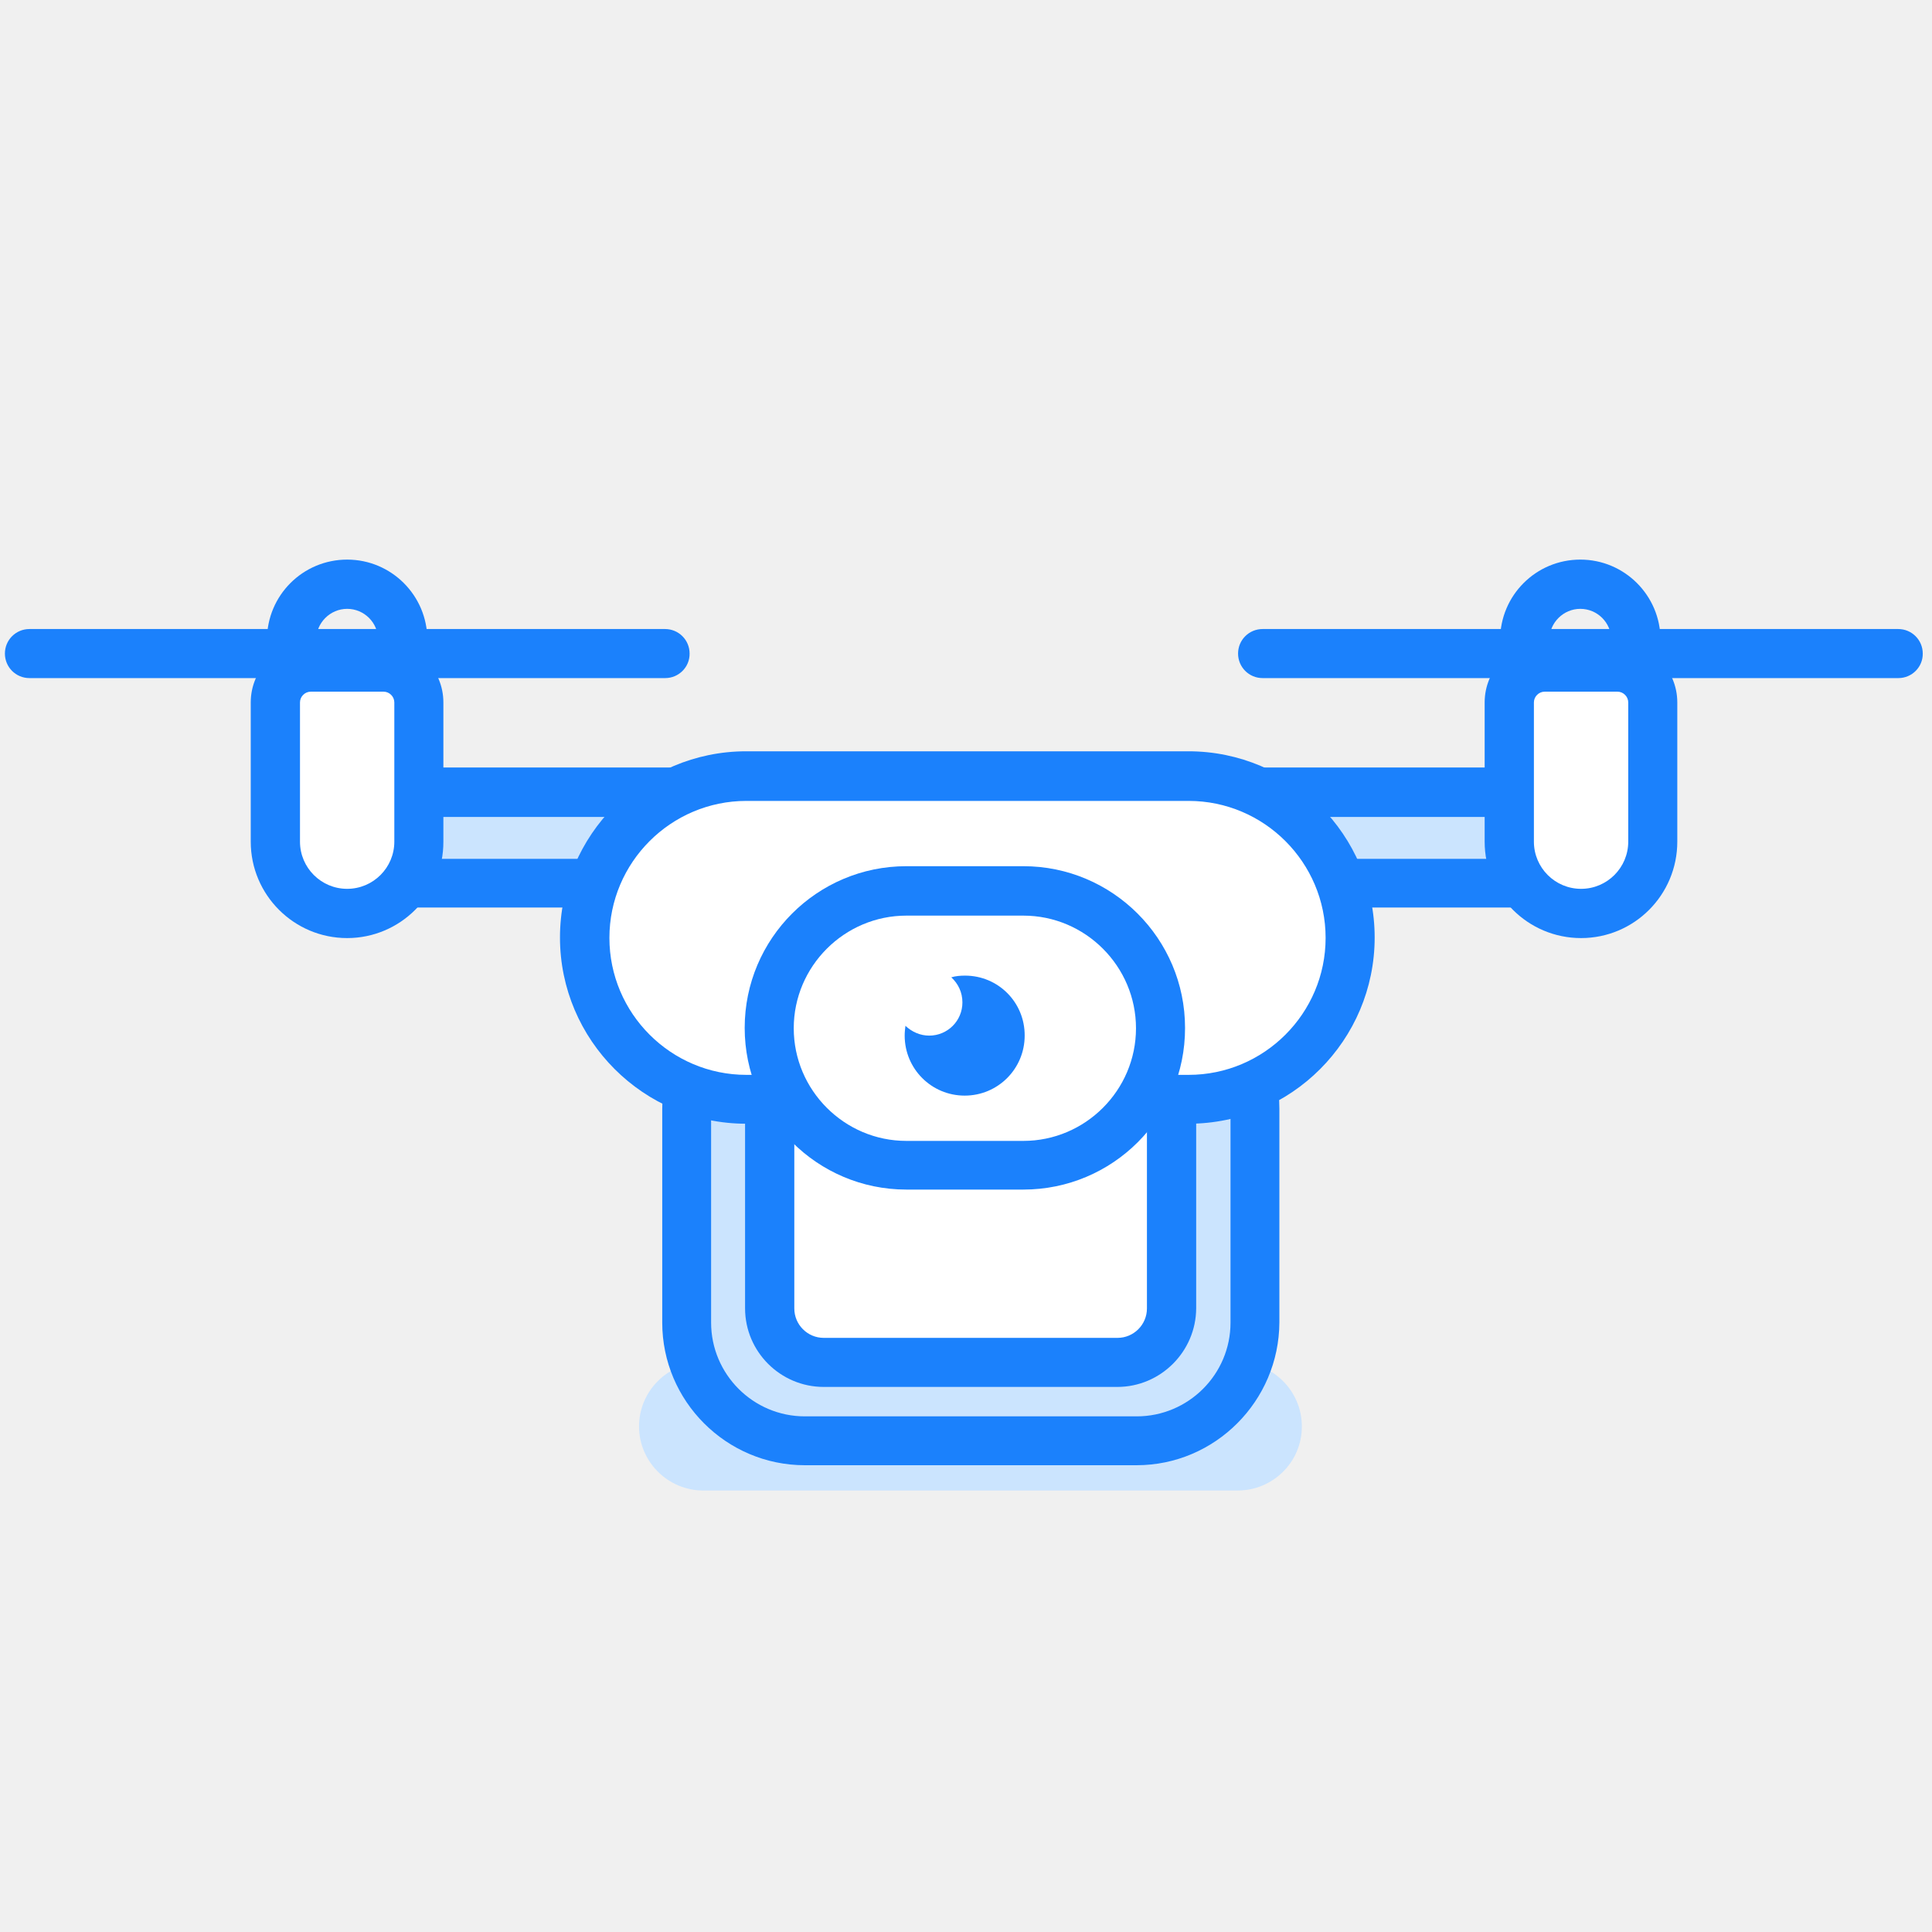
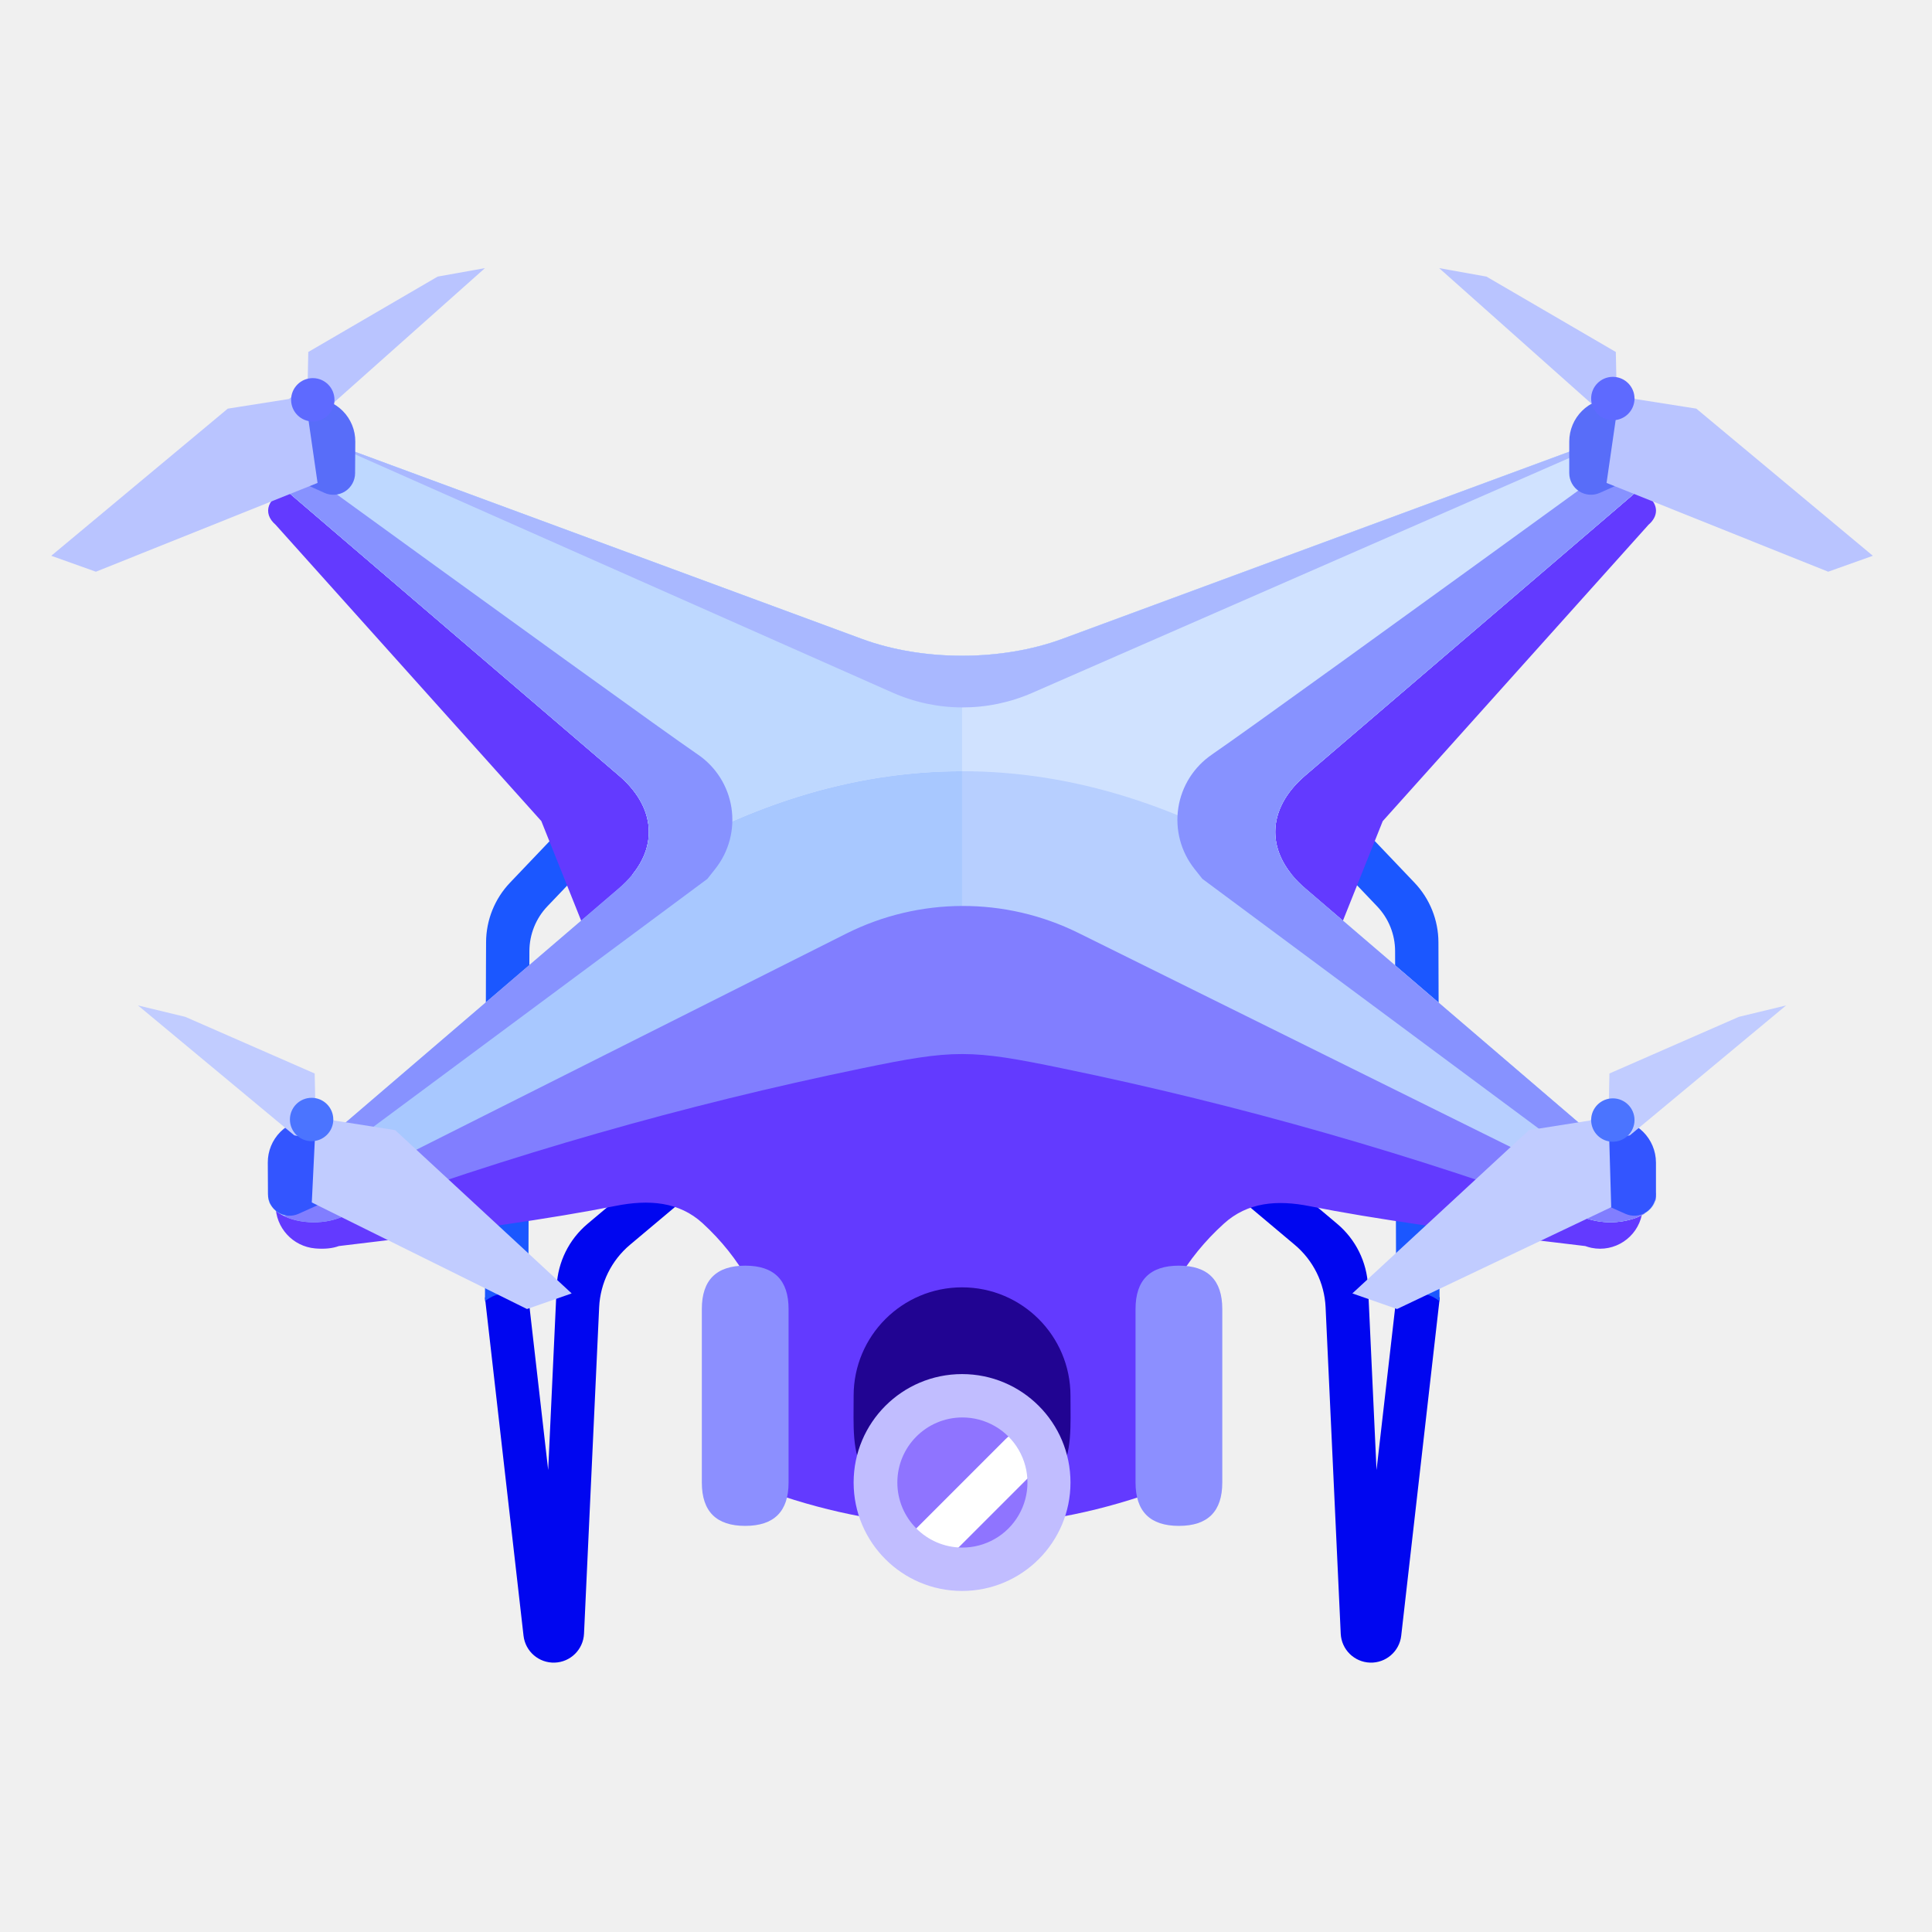
- <svg xmlns="http://www.w3.org/2000/svg" t="1627830079859" class="icon" viewBox="0 0 1024 1024" version="1.1" p-id="1704" id="mx_n_1627830079863" width="200" height="200">
+ <svg xmlns="http://www.w3.org/2000/svg" t="1628767096989" class="icon" viewBox="0 0 1024 1024" version="1.1" p-id="1872" width="32" height="32">
  <defs>
    <style type="text/css" />
  </defs>
-   <path d="M352.6 359.4h-337c-7.2 0-13-5.8-13-13s5.8-13 13-13h336.9c7.2 0 13 5.8 13 13 0.1 7.2-5.8 13-12.9 13zM1006.2 359.4h-337c-7.2 0-13-5.8-13-13s5.8-13 13-13h336.9c7.2 0 13 5.8 13 13 0.1 7.2-5.8 13-12.9 13z" fill="#1B81FC" p-id="1705" />
-   <path d="M847.4 468H174c-13.3 0-24.1-10.8-24.1-24.1s10.8-24.1 24.1-24.1h673.5c13.3 0 24.1 10.8 24.1 24.1-0.3 13.3-11.1 24.1-24.2 24.1z" fill="#CBE4FE" p-id="1706" />
-   <path d="M847.4 481H174c-20.5 0-37.1-16.6-37.1-37.1s16.6-37.1 37.1-37.1h673.5c20.5 0 37.1 16.6 37.1 37.1-0.1 20.4-16.8 37.1-37.2 37.1zM174 433c-6.2 0-11.1 5-11.1 11.1 0 6.2 5 11.1 11.1 11.1h673.5c6.2 0 11.1-5 11.1-11.1 0-6.2-5-11.1-11.1-11.1H174z" fill="#1B81FC" p-id="1707" />
-   <path d="M184 484.2c-20.9 0-38-17.1-38-38v-73.9c0-10.5 8.5-18.7 18.7-18.7h38.5c10.5 0 18.7 8.5 18.7 18.7v73.8c0.1 21.1-16.8 38.1-37.9 38.1z" fill="#FFFFFF" p-id="1708" />
-   <path d="M184 497.2c-28.2 0-51.1-22.9-51.1-51.1v-73.8c0-17.6 14.3-31.8 31.8-31.8h38.5c17.6 0 31.8 14.3 31.8 31.8v73.8c0.1 28.2-22.9 51.1-51 51.1z m-19.3-130.6c-3.1 0-5.7 2.6-5.7 5.7v73.8c0 13.8 11.2 25 25 25s25-11.2 25-25v-73.8c0-3.1-2.6-5.7-5.7-5.7h-38.6z" fill="#1B81FC" p-id="1709" />
-   <path d="M656 790H372.7c-18.6 0-34-15.2-34-34 0-18.6 15.2-34 34-34H656c18.6 0 34 15.2 34 34 0.1 18.8-15.3 34-34 34z" fill="#CBE4FE" p-id="1710" />
-   <path d="M838 484.2c-20.9 0-38-17.1-38-38v-73.9c0-10.5 8.5-18.7 18.7-18.7h38.5c10.5 0 18.7 8.5 18.7 18.7v73.8c0.1 21.1-16.8 38.1-37.9 38.1z" fill="#FFFFFF" p-id="1711" />
-   <path d="M838 497.2c-28.2 0-51.1-22.9-51.1-51.1v-73.8c0-17.6 14.3-31.8 31.8-31.8h38.5c17.6 0 31.8 14.3 31.8 31.8v73.8c0 28.2-22.8 51.1-51 51.1z m-19.3-130.6c-3.1 0-5.7 2.6-5.7 5.7v73.8c0 13.8 11.2 25 25 25s25-11.2 25-25v-73.8c0-3.1-2.6-5.7-5.7-5.7h-38.6z" fill="#1B81FC" p-id="1712" />
-   <path d="M602.4 763.5H426.6c-34.4 0-62.7-28.2-62.7-62.7V587.7c0-34.4 28.2-62.7 62.7-62.7h175.9c34.4 0 62.7 28.2 62.7 62.7v113.2c-0.4 34.4-28.4 62.6-62.8 62.6z" fill="#CBE4FE" p-id="1713" />
-   <path d="M602.4 776.6H426.6c-41.7 0-75.6-34-75.6-75.6V587.7c0-41.7 34-75.6 75.6-75.6h175.9c41.7 0 75.6 34 75.6 75.6v113.2c-0.2 41.7-34.1 75.7-75.7 75.7zM426.6 538.1c-27.3 0-49.7 22.2-49.7 49.7V701c0 27.3 22.2 49.7 49.7 49.7h175.9c27.3 0 49.7-22.2 49.7-49.7V587.7c0-27.3-22.2-49.7-49.7-49.7H426.6v0.1z" fill="#1B81FC" p-id="1714" />
-   <path d="M592.2 722.1H436.6c-15.7 0-28.6-12.9-28.6-28.6V582.1c0-15.7 12.9-28.6 28.6-28.6h155.7c15.7 0 28.6 12.9 28.6 28.6v111.3c0 15.8-13 28.7-28.7 28.7z" fill="#FFFFFF" p-id="1715" />
-   <path d="M592.2 735.1H436.6c-22.9 0-41.7-18.6-41.7-41.7V582.1c0-22.9 18.6-41.7 41.7-41.7h155.7c22.9 0 41.7 18.6 41.7 41.7v111.3c-0.1 23-18.9 41.7-41.8 41.7zM436.6 566.6c-8.6 0-15.6 7-15.6 15.6v111.3c0 8.6 7 15.6 15.6 15.6h155.7c8.6 0 15.6-7 15.6-15.6V582.3c0-8.6-7-15.6-15.6-15.6H436.6z" fill="#1B81FC" p-id="1716" />
-   <path d="M226.5 339.1h-26.1c0-9.1-7.4-16.4-16.4-16.4s-16.4 7.4-16.4 16.4h-26.1c0-23.5 19-42.5 42.5-42.5s42.5 19.1 42.5 42.5z" fill="#1B81FC" p-id="1717" />
-   <path d="M629.9 582.6H395.5c-47 0-85.6-38.5-85.6-85.6 0-47 38.5-85.6 85.6-85.6h234.4c47 0 85.6 38.5 85.6 85.6 0.1 47.1-38.3 85.6-85.6 85.6z" fill="#FFFFFF" p-id="1718" />
-   <path d="M629.9 595.6H395.5c-54.3 0-98.7-44.3-98.7-98.7s44.3-98.7 98.7-98.7h234.4c54.3 0 98.7 44.3 98.7 98.7s-44.2 98.7-98.7 98.7zM395.6 424.5c-40 0-72.6 32.6-72.6 72.6s32.6 72.6 72.6 72.6H630c40 0 72.6-32.6 72.6-72.6S670 424.5 630 424.5H395.6z" fill="#1B81FC" p-id="1719" />
-   <path d="M880.1 339.1H854c0-9.1-7.4-16.4-16.4-16.4-9 0-16.4 7.4-16.4 16.4h-26.1c0-23.5 19-42.5 42.5-42.5s42.5 19.1 42.5 42.5z" fill="#1B81FC" p-id="1720" />
-   <path d="M542.4 617.5h-62c-40 0-72.7-32.7-72.7-72.7s32.7-72.7 72.7-72.7h62c40 0 72.7 32.7 72.7 72.7s-32.6 72.7-72.7 72.7z" fill="#FFFFFF" p-id="1721" />
-   <path d="M542.4 630.5h-62c-47.2 0-85.7-38.4-85.7-85.7s38.4-85.7 85.7-85.7h62c47.2 0 85.7 38.4 85.7 85.7 0.1 47.4-38.4 85.7-85.7 85.7z m-62-145.2c-32.8 0-59.7 26.8-59.7 59.7 0 32.8 26.8 59.7 59.7 59.7h62c32.8 0 59.7-26.8 59.7-59.7 0-32.8-26.8-59.7-59.7-59.7h-62z" fill="#1B81FC" p-id="1722" />
-   <path d="M511.5 517.1c-2.4 0-5 0.2-7.3 0.9 3.6 3.3 5.9 7.9 5.9 13.3 0 9.8-7.9 17.6-17.6 17.6-4.8 0-9.2-2-12.6-5.2-0.2 1.7-0.4 3.4-0.4 5.2 0 17.6 14.2 31.8 31.8 31.8s31.8-14.2 31.8-31.8c0.1-17.6-14-31.8-31.6-31.8z" fill="#1B81FC" p-id="1723" />
+   <path d="M311.421 648.652l3.218-2.717 52.454-44.074 14.796 17.596-45.369 38.118-2.612 2.194a45.976 45.976 0 0 0-16.342 33.061 23925182.318 23925182.318 0 0 0-8.025 173.077 16.091 16.091 0 0 1-32.057 1.087l-20.438-179.221c2.32-2.57 5.81-4.012 10.449-4.389a19.247 19.247 0 0 1 12.434 3.072l10.616 92.703 4.138-89.13 0.376-8.317a45.976 45.976 0 0 1 16.363-33.061zM708.733 648.652l-3.218-2.717-52.454-44.074-14.796 17.596 45.349 38.118 2.612 2.194a45.976 45.976 0 0 1 16.363 33.061l0.564 12.225 7.461 160.852a16.091 16.091 0 0 0 32.057 1.087l20.438-179.221c-2.341-2.57-5.831-4.012-10.449-4.389a19.247 19.247 0 0 0-12.434 3.072l-10.637 92.703-4.117-89.13-0.397-8.317a45.976 45.976 0 0 0-16.342-33.061z" fill="#0006F0" p-id="1873" />
+   <path d="M280.033 689.737a17.032 17.032 0 0 0-11.389-4.284 18.495 18.495 0 0 0-11.598 4.221l0.522-175.961 0.063-14.294a45.976 45.976 0 0 1 12.685-31.577l8.819-9.258L317.858 417.959l16.635 15.862-36.885 38.703-7.502 7.858a34.482 34.482 0 0 0-9.509 23.698l-0.063 17.345-0.502 168.312zM739.997 689.737a17.032 17.032 0 0 1 11.389-4.284c4.18 0.021 8.046 1.421 11.598 4.221l-0.543-175.961-0.042-14.294a45.976 45.976 0 0 0-12.685-31.577l-8.819-9.258L702.171 417.959l-16.635 15.862 36.885 38.703 7.481 7.858c6.102 6.395 9.509 14.858 9.529 23.698l0.042 17.345 0.522 168.312z" fill="#1B57FF" p-id="1874" />
+   <path d="M873.744 263.189c5.287 4.535 5.287 10.407 0 14.942l-140.873 157.09-33.27 83.237a22.988 22.988 0 0 1-15.924 13.793c2.215 2.947 4.932 5.81 8.108 8.547l181.959 85.953-3.511 17.032c-2.529 12.246-14.503 20.125-26.749 17.596l-1.651-0.418-1.609-0.522c-64.825-7.607-113.476-14.629-145.868-21.107-17.617-3.532-33.228-2.09-45.704 9.258-20.125 18.223-33.332 40.96-39.643 68.211h-198.196c-5.726-27.418-18.536-50.239-38.41-68.462-12.476-11.431-28.505-12.706-46.184-9.174-32.601 6.52-81.46 13.605-146.62 21.274-3.406 1.254-7.586 1.672-12.539 1.254a22.988 22.988 0 0 1-20.982-22.904v-12.037l181.959-85.953c3.176-2.717 5.893-5.601 8.129-8.526a23.05 23.05 0 0 1-15.945-13.814l-33.311-83.278-140.831-157.048c-7.314-6.269-4.221-14.733 6.959-18.85a40.626 40.626 0 0 1 26.54 0l277.211 149.316c32.246 11.912 73.979 11.912 106.245 0l277.191-149.316c11.18-4.138 26.185-2.382 33.52 3.908z" fill="#633AFF" p-id="1875" />
+   <path d="M417.959 693.812a22.904 22.904 0 0 0 22.904 22.988h138.553a22.465 22.465 0 0 0 22.444-22.988l17.972 71.889a22.988 22.988 0 0 1-15.088 27.397c-31.619 10.449-63.216 15.653-94.835 15.653-31.619 0-63.216-5.224-94.835-15.653a22.988 22.988 0 0 1-15.088-27.397L417.959 693.812z" fill="#633AFF" p-id="1876" />
+   <path d="M456.788 543.263L179.597 645.601c-11.18 4.138-26.185 2.382-33.52-3.908-5.287-4.535-5.287-10.407 0-14.942l181.959-155.92c21.17-18.139 21.17-41.629 0-59.768L146.077 255.143c-7.314-6.269-4.221-14.733 6.959-18.85a40.626 40.626 0 0 1 26.54 0l277.211 102.337c32.246 11.912 73.979 11.912 106.245 0l277.191-102.337c11.18-4.138 26.185-2.382 33.52 3.908 5.287 4.535 5.287 10.407 0 14.942l-181.959 155.92c-21.17 18.139-21.17 41.629 0 59.768l181.959 155.92c7.314 6.269 4.221 14.733-6.959 18.85a40.626 40.626 0 0 1-26.54 0l-277.211-102.337c-32.246-11.912-73.979-11.912-106.245 0z" fill="#A8C8FF" p-id="1877" />
+   <path d="M873.744 240.201c5.287 4.535 5.287 10.407 0 14.942l-181.959 155.92c-21.17 18.139-21.17 41.629 0 59.768l181.959 155.92c7.314 6.269 4.221 14.733-6.959 18.85a40.626 40.626 0 0 1-26.54 0l-277.211-102.337c-16.133-5.956-34.628-8.944-53.123-8.944v-186.744c18.495 0 36.989-2.988 53.123-8.944l277.191-102.337c11.18-4.138 26.185-2.382 33.52 3.908z" fill="#B7CFFF" p-id="1878" />
+   <path d="M873.744 240.201c5.287 4.535 5.287 10.407 0 14.942l-181.959 155.92c-18.286 15.673-20.773 35.318-7.461 52.099l1.296 0.773c-58.514-36.78-117.07-55.171-175.71-55.171-58.556 0-116.882 18.348-174.937 55.024 13.897-16.886 11.577-36.843-6.938-52.726L146.077 255.143c-7.314-6.269-4.221-14.733 6.959-18.85a40.626 40.626 0 0 1 26.54 0l277.211 102.337c32.246 11.912 73.979 11.912 106.245 0l277.191-102.337c11.18-4.138 26.185-2.382 33.52 3.908z" fill="#D0E2FF" p-id="1879" />
+   <path d="M179.597 236.293l277.191 102.337c16.133 5.956 34.628 8.944 53.123 8.944v61.189c-58.556 0-116.882 18.348-174.937 55.024 13.897-16.886 11.577-36.843-6.938-52.726L146.077 255.143c-7.314-6.269-4.221-14.733 6.959-18.85a40.626 40.626 0 0 1 26.54 0z" fill="#BED8FF" p-id="1880" />
+   <path d="M851.529 234.099l-304.483 133.162a91.951 91.951 0 0 1-74.104-0.209l-297.921-132.075c1.588 0.334 3.135 0.773 4.577 1.317l277.191 102.337c32.246 11.912 73.979 11.912 106.245 0l277.191-102.337c3.511-1.296 7.398-2.006 11.306-2.194z" fill="#A9B8FF" p-id="1881" />
+   <path d="M571.622 494.508l300.157 148.647a25.391 25.391 0 0 1-4.995 2.445 40.626 40.626 0 0 1-26.54 0 1909.509 1909.509 0 0 0-277.211-79.35c-48.818-10.115-57.428-10.115-106.245 0a1909.509 1909.509 0 0 0-277.191 79.35c-9.195 3.406-21.002 2.821-28.985-1.003L448.47 494.864a137.927 137.927 0 0 1 123.152-0.355z" fill="#817EFF" p-id="1882" />
+   <path d="M873.744 240.201c5.287 4.535 5.287 10.407 0 14.942l-181.959 155.92c-21.17 18.139-21.17 41.629 0 59.768l181.959 155.92c3.469 2.968 4.598 6.416 3.657 9.655l-6.478 2.863-233.639-173.453-4.2-5.308a41.859 41.859 0 0 1 9.3-60.604v-0.021l0.899-0.627c16.405-11.243 92.285-65.996 227.641-164.195l-2.57 1.86c2.069 0.899 3.887 1.985 5.392 3.281zM147.184 239.323l-5.893-4.263c135.356 98.22 211.237 152.952 227.641 164.195l0.899 0.627a41.859 41.859 0 0 1 9.3 60.604l-4.221 5.35-231.863 172.116a9.404 9.404 0 0 1-0.209-0.376l38.452-40.981 146.745-125.764c21.17-18.139 21.17-41.629 0-59.768L146.077 255.143c-5.831-4.995-5.057-11.348 1.108-15.82z" fill="#8792FF" p-id="1883" />
+   <path d="M601.861 670.824m22.988 0l0 0q22.988 0 22.988 22.988l0 91.951q0 22.988-22.988 22.988l0 0q-22.988 0-22.988-22.988l0-91.951q0-22.988 22.988-22.988Z" fill="#8C8FFF" p-id="1884" />
+   <path d="M371.984 670.824m22.988 0l0 0q22.988 0 22.988 22.988l0 91.951q0 22.988-22.988 22.988l0 0q-22.988 0-22.988-22.988l0-91.951q0-22.988 22.988-22.988Z" fill="#8C8FFF" p-id="1885" />
+   <path d="M509.91 797.257c-61.503 0-57.469-25.725-57.469-57.469a57.469 57.469 0 1 1 114.939 0c0 31.744 4.033 57.469-57.469 57.469z" fill="#210492" p-id="1886" />
+   <path d="M509.91 785.763m-45.976 0a45.976 45.976 0 1 0 91.951 0 45.976 45.976 0 1 0-91.951 0Z" fill="#8F74FF" p-id="1887" />
+   <path d="M540.938 754.802m8.127 8.127l0 0q8.127 8.127 0 16.255l-48.764 48.764q-8.127 8.127-16.255 0l0 0q-8.127-8.127 0-16.255l48.764-48.764q8.127-8.127 16.255 0Z" fill="#FFFFFF" p-id="1888" />
+   <path d="M509.91 843.233a57.469 57.469 0 1 1 0-114.939 57.469 57.469 0 0 1 0 114.939z m0-22.988a34.482 34.482 0 1 0 0-68.963 34.482 34.482 0 0 0 0 68.963z" fill="#C1BDFF" p-id="1889" />
+   <path d="M854.727 211.069c12.706 0 23.009 10.282 23.05 22.988l0.042 13.793-29.884 13.375A11.494 11.494 0 0 1 831.739 250.776V234.057a22.988 22.988 0 0 1 22.988-22.988zM165.491 211.069c-12.706 0-23.03 10.282-23.071 22.988l-0.021 13.793 29.571 13.375a11.494 11.494 0 0 0 16.238-10.407l0.104-16.76a22.841 22.841 0 0 0-22.821-22.988z" fill="#586DF9" p-id="1890" />
+   <path d="M164.801 593.189c12.706 0 23.03 10.282 23.071 22.988l0.021 13.793-29.654 13.375a11.494 11.494 0 0 1-16.217-10.428l-0.084-16.739a22.883 22.883 0 0 1 22.862-22.988zM854.664 593.189c-12.706 0-23.03 10.282-23.05 22.988l-0.042 13.793 29.926 13.375a11.494 11.494 0 0 0 16.196-10.491v-16.677c-0.042-12.706-10.324-22.988-23.03-22.988z" fill="#3355FF" p-id="1891" />
+   <path d="M762.776 142.106l82.819 73.707 10.93 5.454-5.016 34.691 117.467 47.062 23.677-8.443-93.56-77.991-32.329-5.099-9.968-6.896-0.376-18.035L787.853 146.599zM257.045 142.106l-82.819 73.707-10.93 5.454 5.016 34.691L50.824 303.02 27.167 294.578l93.56-77.991 32.329-5.099 9.968-6.896 0.376-18.035L231.967 146.599z" fill="#B9C4FF" p-id="1892" />
+   <path d="M854.831 222.73a11.494 11.494 0 1 0 0-22.988 11.494 11.494 0 0 0 0 22.988zM165.784 223.399a11.494 11.494 0 1 0 0-22.988 11.494 11.494 0 0 0 0 22.988z" fill="#5E6AFF" p-id="1893" />
+   <path d="M946.678 532.898l-82.819 68.859-10.93 1.923 1.045 36.153-113.518 53.979-23.677-8.276 93.581-86.538 32.329-5.099 9.968-6.896 0.376-18.035L921.6 538.958zM73.143 532.898l82.819 68.859 10.93 1.923-1.63 33.646 114.061 56.487 23.677-8.276-93.539-86.538-32.329-5.099-9.968-6.896-0.376-18.035L98.22 538.958z" fill="#C1CCFF" p-id="1894" />
+   <path d="M854.831 605.142a11.494 11.494 0 1 0 0-22.988 11.494 11.494 0 0 0 0 22.988zM165.157 604.85a11.494 11.494 0 1 0 0-22.988 11.494 11.494 0 0 0 0 22.988z" fill="#4B74FF" p-id="1895" />
</svg>
